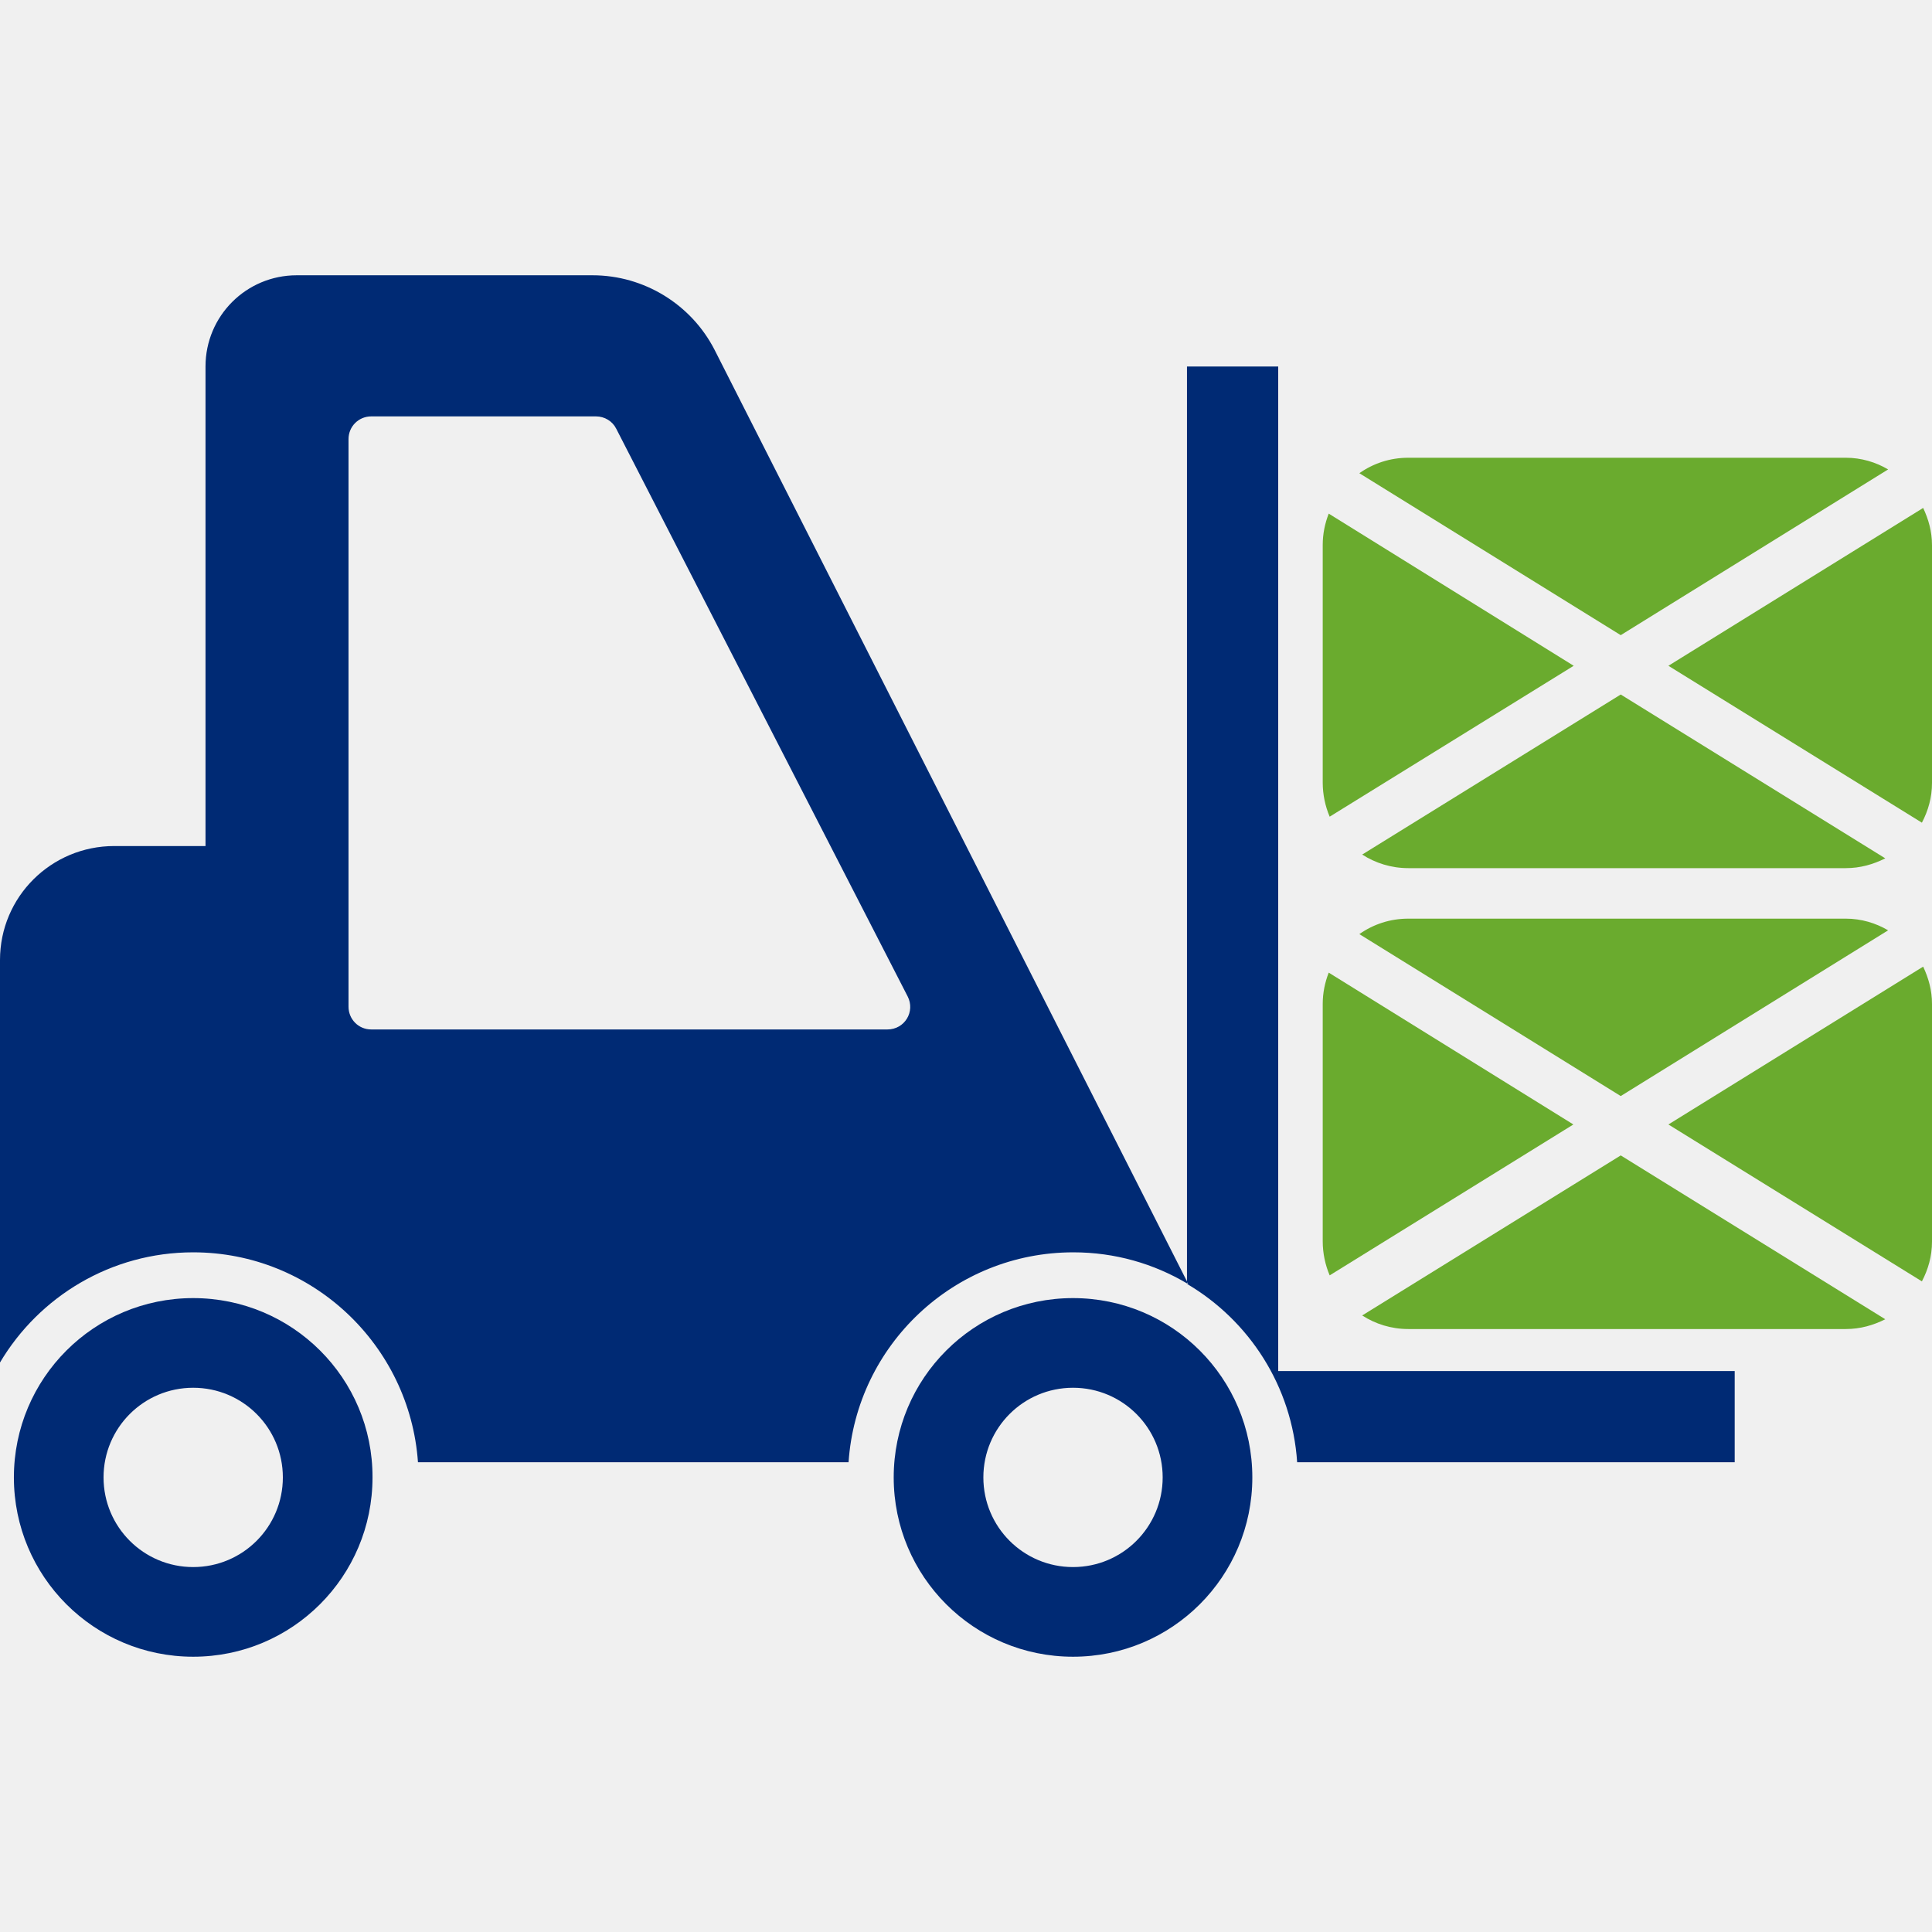
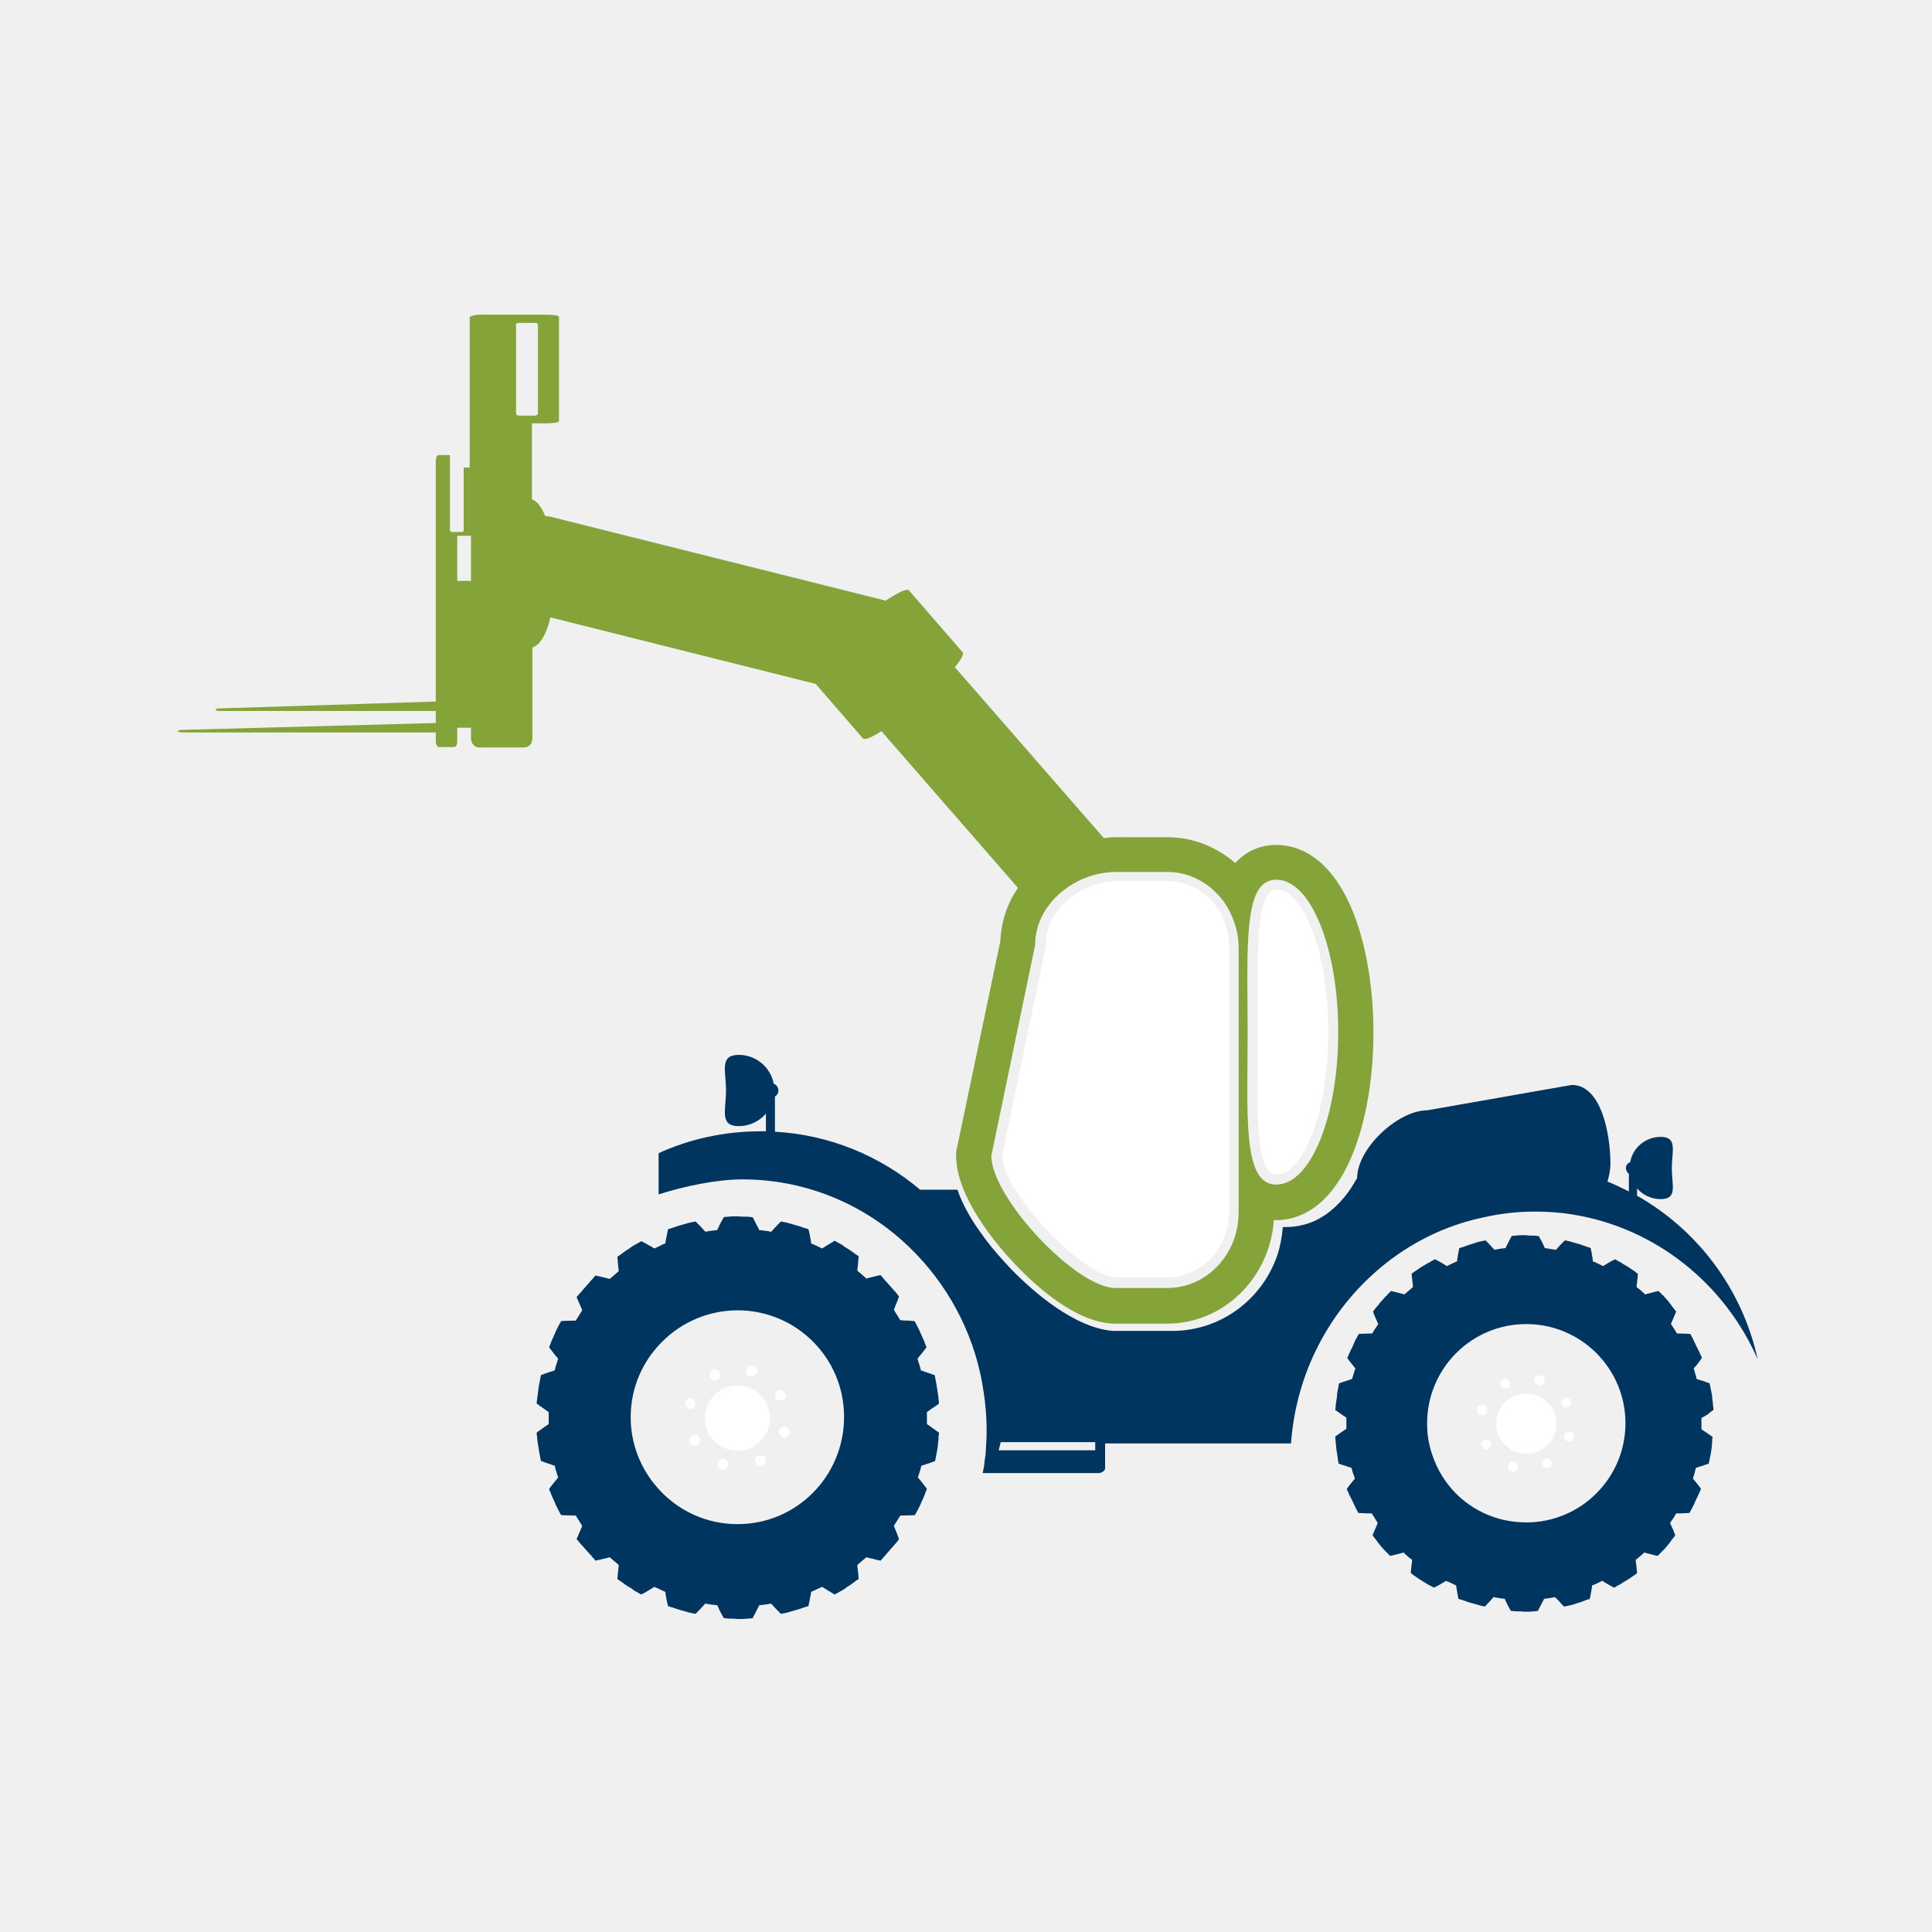
- <svg xmlns="http://www.w3.org/2000/svg" version="1.1" id="Capa_1" x="0px" y="0px" viewBox="0 0 612 612" style="enable-background:new 0 0 612 612;" xml:space="preserve">
+ <svg xmlns="http://www.w3.org/2000/svg" version="1.1" id="Capa_1" x="0px" y="0px" viewBox="0 0 450 450" style="enable-background:new 0 0 450 450;" xml:space="preserve">
  <style type="text/css">
- 	.st0{fill:#002A74;}
- 	.st1{fill:#6AAB2E;}
+ 	.st0{fill:#FFFFFF;}
+ 	.st1{fill:#003560;}
+ 	.st2{fill:#84A338;}
</style>
-   <g>
-     <path class="st0" d="M61.2,411.2c-31.4,0-56.8,25.4-56.8,56.8s25.4,56.8,56.8,56.8S118,499.4,118,468   C118.1,436.6,92.6,411.2,61.2,411.2z M61.2,496.4c-15.7,0-28.4-12.7-28.4-28.4c0-15.7,12.7-28.4,28.4-28.4s28.4,12.7,28.4,28.4   C89.6,483.7,76.9,496.4,61.2,496.4z" />
-     <path class="st0" d="M404.9,434.3h144.6v28.9H410.9c-1.6-24.1-15.2-44.9-34.9-56.5v-0.1c0.1,0.1,0.2,0.1,0.4,0.2l-0.4-0.7v-290   h28.9V434.3L404.9,434.3z" />
-     <g>
-       <path class="st1" d="M498.4,356.2L421.2,404c-1.4-3.3-2.2-7-2.2-10.8V318c0-3.5,0.7-6.8,1.9-9.9L498.4,356.2z" />
-       <path class="st1" d="M430.6,295.9c4.4-3.1,9.7-4.9,15.5-4.9h138.6c4.9,0,9.5,1.4,13.4,3.7l-84.7,52.5L430.6,295.9z" />
-       <path class="st1" d="M528.5,356.2l80.7-50c1.7,3.6,2.8,7.5,2.8,11.8v75.3c0,4.6-1.2,8.8-3.2,12.6L528.5,356.2z" />
-       <path class="st1" d="M597.2,417.9c-3.8,1.9-7.9,3.1-12.5,3.1H446.1c-5.4,0-10.4-1.6-14.6-4.3l81.9-50.7L597.2,417.9z" />
-       <path class="st1" d="M498.5,210.9l-77.3,47.8c-1.4-3.3-2.2-7-2.2-10.8v-75.3c0-3.5,0.7-6.8,1.9-9.9L498.5,210.9z" />
-       <path class="st1" d="M430.6,149.9c4.4-3.1,9.7-4.9,15.5-4.9h138.6c4.9,0,9.5,1.4,13.4,3.7l-84.7,52.5L430.6,149.9z" />
-       <path class="st1" d="M528.5,210.9l80.7-50c1.7,3.6,2.8,7.5,2.8,11.8V248c0,4.6-1.2,8.8-3.2,12.6L528.5,210.9z" />
-       <path class="st1" d="M597.2,271.9c-3.8,1.9-7.9,3.1-12.5,3.1H446.1c-5.4,0-10.4-1.6-14.6-4.3l81.9-50.7L597.2,271.9z" />
-     </g>
-     <path class="st0" d="M226.4,110.9C219,96.4,204,87.2,187.7,87.2H94c-16,0-28.9,12.9-28.9,28.9V268H36.2C16.2,268,0,284.1,0,304.1   v127.5c12.4-20.9,35.2-34.9,61.2-34.9c37.7,0,68.6,29.4,71.2,66.5h136.4c2.5-37.1,33.4-66.5,71.2-66.5c13.2,0,25.5,3.6,36.1,9.9   v-0.5L226.4,110.9z M281.1,326.1H117.6c-4.1,0-7.2-3.3-7.2-7.2V139.1c0-4,3.2-7.2,7.2-7.2h71.2c2.7,0,5.2,1.5,6.4,3.9l92.3,179.8   C290,320.4,286.6,326.1,281.1,326.1z" />
-     <path class="st0" d="M339.9,411.2c-31.4,0-56.8,25.4-56.8,56.8s25.4,56.8,56.8,56.8s56.8-25.4,56.8-56.8   C396.7,436.6,371.3,411.2,339.9,411.2z M339.9,496.4c-15.7,0-28.4-12.7-28.4-28.4c0-15.7,12.7-28.4,28.4-28.4   c15.7,0,28.4,12.7,28.4,28.4C368.3,483.7,355.6,496.4,339.9,496.4z" />
-   </g>
+   <path class="st0" d="M244.5,215.3c-0.6,1.5-0.9,3.1-0.9,4.8v0.2l-10.2,49c0.2,3.9,4.3,10.7,10.4,17.2c6.1,6.5,12.7,11,16.2,11h12  c7.9,0,14.3-6.9,14.3-15.3v-61.7c0-8.4-6.4-15.3-14.3-15.3h-5.7h-6.4C253.7,205.4,246.9,209.3,244.5,215.3" />
+   <path class="st0" d="M295.7,272.9c0.5,0.5,1,0.7,1.7,0.7c5.7,0,12-13.6,12-33.2c0-19.6-6.3-33.2-12-33.2c-0.7,0-1.2,0.2-1.7,0.7  c-2.9,2.9-2.8,14-2.7,25.6c0,2.2,0,4.6,0,6.9c0,2.4,0,4.7,0,6.9C292.8,259,292.7,270,295.7,272.9" />
+   <path class="st1" d="M321.5,295.3c6.8-5.7,14.9-9.8,23.8-11.7c3.9-0.9,8-1.4,12.2-1.4c3,0,6,0.2,8.9,0.7c19.2,3.1,35.3,16.1,43,33.7  c-3.6-16.4-14-30.1-28.1-38.1v-1.7c1.3,1.5,3.3,2.5,5.5,2.5c4,0,2.6-3.2,2.6-7.2c0-4,1.4-7.3-2.6-7.3c-3.5,0-6.5,2.5-7.1,5.9  c-0.6,0.2-1,0.7-1,1.4c0,0.5,0.3,1,0.7,1.3v4.1c-1.6-0.8-3.3-1.6-5-2.3c0.4-1.3,0.7-2.7,0.7-4.1c0-6.9-2.1-18.4-9-18.4l-33.6,5.9  c-6.9,0-16.4,8.9-16.4,15.8c-0.5,0.9-1.1,1.8-1.6,2.6c-3.6,5.2-7.6,7.5-11,8.3c-1.5,0.4-2.8,0.5-4,0.5c-0.2,0-0.4,0-0.7,0  c-0.2,2.3-0.6,4.5-1.3,6.6c-3.5,10.2-13.1,17.6-24.5,17.6h-11.1h-1.4c-0.4,0-0.8,0-1.2,0c-9.1-0.7-18.7-9.2-23.7-14.3  c-1.2-1.3-2.9-3.1-4.7-5.3c-0.6-0.8-1.3-1.6-1.9-2.5c-2.4-3.2-4.7-7-6-10.8h-8.7c-9.2-7.8-21-12.8-33.8-13.5v-8.2  c0.5-0.3,0.8-0.8,0.8-1.4c0-0.7-0.5-1.4-1.1-1.6c-0.7-3.8-4.1-6.7-8.1-6.7c-4.6,0-3,3.7-3,8.3c0,4.6-1.6,8.3,3,8.3  c2.5,0,4.7-1.1,6.3-2.9v4.1c-0.4,0-0.8,0-1.2,0c-8.5,0-16.6,1.8-23.8,5.1v9.6c5.9-1.9,13.6-3.5,19.5-3.5c14.3,0,27.4,5.4,37.4,14.4  c8.8,7.9,15.3,18.6,18,30.7c0.2,0.8,0.3,1.6,0.5,2.5c0.6,3.5,1,7,1,10.7c0,1.1,0,2.1-0.1,3.2c0,0.6-0.1,1.3-0.1,1.9  c0,0.6-0.1,1.1-0.2,1.7c-0.1,0.6-0.1,1.1-0.2,1.7c-0.1,0.5-0.2,1.1-0.3,1.6c0,0,0,0,0,0H256c0.2,0,0.5-0.1,0.6-0.2  c0.4-0.1,0.8-0.5,0.8-0.9v-5.8h38h5.3C301.9,319.6,309.8,305.1,321.5,295.3 M233.1,335.9h22v1.9h-22.5  C232.8,337.2,232.9,336.5,233.1,335.9" />
+   <path class="st1" d="M217.9,327.5c0.5-0.3,0.8-0.6,0.8-0.6s0-0.4-0.1-1c0-0.6-0.2-1.5-0.3-2.3c-0.1-0.8-0.3-1.7-0.4-2.3  c-0.1-0.6-0.2-1-0.2-1s-1.5-0.5-2.9-1c-0.1,0-0.2-0.1-0.3-0.1c-0.2-0.9-0.5-1.8-0.8-2.7c0.1-0.1,0.1-0.2,0.2-0.3  c0.5-0.6,1-1.2,1.3-1.6c0.4-0.5,0.6-0.8,0.6-0.8s-0.2-0.4-0.4-1c-0.1-0.3-0.2-0.6-0.4-1c-0.2-0.4-0.3-0.7-0.5-1.1  c-0.3-0.8-0.7-1.5-1-2.1c-0.3-0.6-0.5-0.9-0.5-0.9s-0.6,0-1.3-0.1c-0.5,0-1.1,0-1.7-0.1h-0.3c-0.5-0.8-1-1.6-1.5-2.4  c0.1-0.1,0.1-0.2,0.1-0.3c0.6-1.4,1.1-2.8,1.1-2.8s-0.2-0.3-0.6-0.8c-0.2-0.2-0.4-0.5-0.7-0.8c-0.3-0.3-0.5-0.6-0.8-0.9  c-0.3-0.3-0.5-0.6-0.8-0.9c-0.3-0.3-0.5-0.5-0.7-0.8c-0.4-0.5-0.7-0.8-0.7-0.8s-1.5,0.3-3,0.7c-0.1,0-0.2,0.1-0.3,0.1  c-0.7-0.6-1.4-1.3-2.1-1.8c0-0.1,0-0.2,0-0.3c0.2-1.5,0.3-3.1,0.3-3.1s-0.3-0.2-0.9-0.6c-0.5-0.4-1.2-0.9-1.9-1.3  c-0.4-0.2-0.7-0.5-1-0.7c-0.3-0.2-0.7-0.4-0.9-0.5c-0.5-0.3-0.9-0.5-0.9-0.5s-0.3,0.2-0.8,0.5c-0.5,0.3-1.2,0.7-1.8,1.1  c-0.1,0.1-0.2,0.1-0.3,0.2c-0.8-0.4-1.7-0.8-2.6-1.2c0-0.1,0-0.2,0-0.3c-0.2-1.5-0.6-3-0.6-3s-0.1,0-0.3-0.1  c-0.2-0.1-0.4-0.1-0.7-0.2c-0.6-0.2-1.4-0.5-2.2-0.7c-0.8-0.2-1.6-0.5-2.2-0.6c-0.6-0.1-1-0.2-1-0.2s-0.3,0.3-0.7,0.7  c-0.4,0.4-0.9,1-1.4,1.5c-0.1,0.1-0.1,0.2-0.2,0.2c-0.9-0.2-1.8-0.3-2.8-0.4c0-0.1-0.1-0.2-0.1-0.3c-0.7-1.4-1.4-2.7-1.4-2.7  s-0.4,0-1.1-0.1c-0.6,0-1.5,0-2.3-0.1c-0.8,0-1.7,0-2.3,0.1c-0.6,0-1,0.1-1,0.1s-0.8,1.3-1.4,2.7c-0.1,0.1-0.1,0.2-0.1,0.3  c-0.9,0.1-1.9,0.2-2.8,0.4c-0.1-0.1-0.1-0.2-0.2-0.2c-0.5-0.6-1-1.1-1.4-1.5c-0.4-0.4-0.7-0.7-0.7-0.7s-0.4,0.1-1,0.2  c-0.6,0.1-1.4,0.4-2.2,0.6c-0.8,0.2-1.6,0.5-2.2,0.7c-0.3,0.1-0.5,0.2-0.7,0.2c-0.2,0.1-0.3,0.1-0.3,0.1s-0.3,1.5-0.6,3  c0,0.1,0,0.2,0,0.3c-0.5,0.2-1,0.4-1.5,0.7c-0.4,0.2-0.7,0.3-1.1,0.5c-0.1-0.1-0.2-0.1-0.3-0.2c-0.3-0.2-0.6-0.4-0.9-0.5  c-0.3-0.2-0.6-0.4-0.9-0.5c-0.5-0.3-0.9-0.5-0.9-0.5s-0.4,0.2-0.9,0.5c-0.3,0.2-0.6,0.3-0.9,0.5c-0.3,0.2-0.7,0.4-1,0.7  c-0.7,0.4-1.4,0.9-1.9,1.3c-0.5,0.4-0.9,0.6-0.9,0.6s0.1,1.6,0.3,3.1c0,0.1,0,0.2,0,0.3c-0.7,0.6-1.4,1.2-2.1,1.8  c-0.1,0-0.2-0.1-0.3-0.1c-1.5-0.4-3-0.7-3-0.7s-0.3,0.3-0.7,0.8c-0.2,0.2-0.5,0.5-0.7,0.8c-0.3,0.3-0.5,0.6-0.8,0.9  c-0.3,0.3-0.5,0.6-0.8,0.9c-0.2,0.3-0.5,0.6-0.7,0.8c-0.4,0.5-0.7,0.8-0.7,0.8s0.6,1.5,1.2,2.8c0,0.1,0.1,0.2,0.1,0.3  c-0.5,0.8-1,1.6-1.5,2.4h-0.3c-1.5,0-3.1,0.1-3.1,0.1s-0.2,0.4-0.5,0.9c-0.3,0.6-0.7,1.3-1,2.1c-0.2,0.4-0.3,0.8-0.5,1.1  c-0.2,0.4-0.3,0.7-0.4,1c-0.2,0.6-0.4,1-0.4,1s0.2,0.3,0.6,0.8c0.4,0.5,0.8,1.1,1.3,1.6c0.1,0.1,0.1,0.2,0.2,0.3  c-0.3,0.9-0.6,1.8-0.8,2.7c-0.1,0-0.2,0.1-0.3,0.1c-1.4,0.4-2.9,1-2.9,1s-0.1,0.4-0.2,1c-0.1,0.6-0.3,1.4-0.4,2.3  c-0.1,0.8-0.2,1.7-0.3,2.3c-0.1,0.6-0.1,1-0.1,1s0.3,0.2,0.8,0.6c0.5,0.3,1.1,0.8,1.7,1.2c0.1,0.1,0.2,0.1,0.3,0.2  c0,0.5,0,0.9,0,1.4c0,0.5,0,0.9,0,1.4c-0.1,0.1-0.2,0.1-0.3,0.2c-0.6,0.4-1.3,0.9-1.7,1.2c-0.5,0.3-0.8,0.6-0.8,0.6s0,0.4,0.1,1  c0,0.6,0.2,1.5,0.3,2.3c0.1,0.8,0.3,1.7,0.4,2.3c0.1,0.6,0.2,1,0.2,1s1.4,0.5,2.9,1c0.1,0,0.2,0.1,0.3,0.1c0.2,0.9,0.5,1.8,0.8,2.7  c-0.1,0.1-0.1,0.2-0.2,0.3c-0.5,0.6-1,1.2-1.3,1.6c-0.4,0.5-0.6,0.8-0.6,0.8s0.1,0.4,0.4,1c0.1,0.3,0.2,0.6,0.4,1  c0.2,0.4,0.3,0.7,0.5,1.1c0.3,0.8,0.7,1.5,1,2.1c0.3,0.6,0.5,0.9,0.5,0.9s1.6,0.1,3.1,0.1c0.1,0,0.2,0,0.3,0c0.5,0.8,1,1.6,1.5,2.4  c0,0.1-0.1,0.2-0.1,0.3c-0.6,1.4-1.2,2.8-1.2,2.8s0.3,0.3,0.7,0.8c0.2,0.3,0.4,0.5,0.7,0.8c0.3,0.3,0.5,0.6,0.8,0.9  c0.3,0.3,0.5,0.6,0.8,0.9c0.3,0.3,0.5,0.5,0.7,0.8c0.4,0.4,0.7,0.8,0.7,0.8s1.5-0.3,3-0.7c0.1,0,0.2-0.1,0.3-0.1  c0.7,0.6,1.4,1.2,2.1,1.8c0,0.1,0,0.2,0,0.3c-0.2,1.5-0.3,3-0.3,3s0.3,0.2,0.9,0.6c0.5,0.4,1.2,0.9,1.9,1.3c0.4,0.2,0.7,0.4,1,0.7  c0.3,0.2,0.7,0.4,0.9,0.5c0.5,0.3,0.9,0.5,0.9,0.5s0.3-0.2,0.9-0.5c0.5-0.3,1.2-0.7,1.8-1.1c0.1-0.1,0.2-0.1,0.3-0.2  c0.2,0.1,0.4,0.2,0.7,0.3c0.1,0.1,0.3,0.1,0.4,0.2c0.5,0.2,1,0.5,1.5,0.7c0,0.1,0,0.2,0,0.3c0.2,1.5,0.6,3,0.6,3s0.1,0,0.3,0.1  c0.2,0.1,0.4,0.1,0.7,0.2c0.6,0.2,1.4,0.5,2.2,0.7c0.8,0.2,1.6,0.5,2.2,0.6c0.6,0.1,1,0.2,1,0.2s0.3-0.3,0.7-0.7  c0.4-0.4,0.9-1,1.4-1.5c0.1-0.1,0.1-0.2,0.2-0.2c0.9,0.2,1.8,0.3,2.8,0.4c0,0.1,0.1,0.2,0.1,0.3c0.6,1.4,1.4,2.7,1.4,2.7  s0.4,0,1,0.1c0.6,0,1.5,0,2.3,0.1c0.8,0,1.7,0,2.3-0.1c0.6,0,1.1-0.1,1.1-0.1s0.7-1.3,1.4-2.7c0.1-0.1,0.1-0.2,0.1-0.3  c0.9-0.1,1.9-0.2,2.8-0.4c0.1,0.1,0.1,0.2,0.2,0.2c0.5,0.6,1,1.1,1.4,1.5c0.4,0.4,0.7,0.7,0.7,0.7s0.4-0.1,1-0.2  c0.6-0.1,1.4-0.4,2.2-0.6c0.8-0.2,1.6-0.5,2.2-0.7c0.3-0.1,0.5-0.2,0.7-0.2c0.2-0.1,0.3-0.1,0.3-0.1s0.3-1.5,0.6-3  c0-0.1,0-0.2,0-0.3c0.9-0.4,1.7-0.8,2.6-1.2c0.1,0.1,0.2,0.1,0.3,0.2c0.6,0.4,1.3,0.8,1.8,1.1c0.5,0.3,0.8,0.5,0.8,0.5  s0.4-0.2,0.9-0.5c0.3-0.2,0.6-0.3,0.9-0.5c0.3-0.2,0.7-0.4,1-0.7c0.7-0.4,1.4-0.9,1.9-1.3c0.5-0.4,0.9-0.6,0.9-0.6s-0.1-1.6-0.3-3  c0-0.1,0-0.2,0-0.3c0.7-0.6,1.4-1.2,2.1-1.8c0.1,0,0.2,0.1,0.3,0.1c1.5,0.4,3,0.7,3,0.7s0.3-0.3,0.7-0.8c0.2-0.2,0.5-0.5,0.7-0.8  c0.3-0.3,0.5-0.6,0.8-0.9c0.3-0.3,0.5-0.6,0.8-0.9c0.2-0.3,0.5-0.6,0.7-0.8c0.4-0.5,0.6-0.8,0.6-0.8s-0.5-1.5-1.1-2.8  c0-0.1-0.1-0.2-0.1-0.3c0.5-0.8,1-1.6,1.5-2.4c0.1,0,0.2,0,0.3,0c1.5,0,3.1-0.1,3.1-0.1s0.2-0.4,0.5-0.9c0.3-0.6,0.7-1.3,1-2.1  c0.2-0.4,0.4-0.8,0.5-1.1c0.2-0.4,0.3-0.7,0.4-1c0.2-0.6,0.4-1,0.4-1s-0.2-0.3-0.6-0.8c-0.4-0.5-0.8-1.1-1.3-1.6  c-0.1-0.1-0.1-0.2-0.2-0.3c0.3-0.9,0.6-1.8,0.8-2.7c0.1,0,0.2-0.1,0.3-0.1c1.4-0.4,2.9-1,2.9-1s0.1-0.4,0.2-1  c0.1-0.6,0.3-1.4,0.4-2.3c0-0.3,0.1-0.7,0.1-1c0.1-0.5,0.1-0.9,0.1-1.3c0.1-0.6,0.1-1,0.1-1s-0.3-0.2-0.8-0.6  c-0.5-0.3-1.1-0.8-1.7-1.2c-0.1-0.1-0.2-0.1-0.3-0.2c0-0.5,0-0.9,0-1.4c0-0.5,0-0.9,0-1.4c0.1-0.1,0.2-0.1,0.3-0.2  C216.8,328.2,217.5,327.8,217.9,327.5 M171.8,355c-7.4,0-14-3.2-18.6-8.4c-0.3-0.4-0.7-0.8-1-1.2c-3.3-4.2-5.3-9.5-5.3-15.3  c0-5.4,1.7-10.3,4.6-14.4c0.5-0.7,1.1-1.4,1.7-2.1c4.5-5.1,11.2-8.4,18.6-8.4c13.7,0,24.8,11.1,24.8,24.8  C196.6,343.9,185.5,355,171.8,355" />
+   <path class="st0" d="M171.8,322.7c-4.2,0-7.6,3.4-7.6,7.6c0,4.2,3.4,7.6,7.6,7.6c4.2,0,7.5-3.4,7.5-7.6  C179.3,326.1,176,322.7,171.8,322.7" />
+   <path class="st0" d="M162,326.9c0-0.7-0.6-1.3-1.2-1.3c-0.7,0-1.2,0.6-1.2,1.3c0,0.7,0.6,1.3,1.3,1.3  C161.5,328.2,162,327.6,162,326.9" />
+   <path class="st0" d="M175.1,320.7c0.7,0,1.3-0.6,1.3-1.3c0-0.7-0.6-1.3-1.3-1.3c-0.7,0-1.3,0.6-1.3,1.3  C173.9,320.2,174.4,320.7,175.1,320.7" />
+   <path class="st0" d="M182.7,325.9c0.5-0.5,0.5-1.3,0-1.8c-0.5-0.5-1.3-0.5-1.8,0c-0.5,0.5-0.5,1.3,0,1.8  C181.4,326.3,182.2,326.4,182.7,325.9" />
+   <path class="st0" d="M182.6,332.3c-0.7,0-1.2,0.6-1.2,1.2c0,0.7,0.6,1.3,1.2,1.3c0.7,0,1.3-0.6,1.3-1.3  C183.8,332.9,183.3,332.3,182.6,332.3" />
+   <path class="st0" d="M176.2,339.3c-0.5,0.5-0.5,1.3,0,1.8c0.5,0.5,1.3,0.5,1.8,0c0.5-0.5,0.5-1.3,0-1.8  C177.4,338.8,176.7,338.8,176.2,339.3" />
+   <path class="st0" d="M168.4,339.8c-0.7,0-1.2,0.6-1.2,1.3c0,0.7,0.6,1.3,1.2,1.3c0.7,0,1.2-0.6,1.2-1.3  C169.7,340.3,169.1,339.8,168.4,339.8" />
+   <path class="st0" d="M160.9,334.6c-0.5,0.5-0.5,1.3,0,1.8c0.5,0.5,1.3,0.5,1.8,0c0.5-0.5,0.5-1.3,0-1.8  C162.2,334.1,161.4,334.1,160.9,334.6" />
+   <path class="st0" d="M167.4,321.1c0.5-0.5,0.5-1.3,0-1.8c-0.5-0.5-1.3-0.5-1.8,0c-0.5,0.5-0.5,1.3,0,1.8  C166.1,321.6,166.9,321.6,167.4,321.1" />
+   <path class="st1" d="M398.4,328.9c0.4-0.3,0.7-0.5,0.7-0.5s0-0.4-0.1-1c0-0.6-0.2-1.4-0.2-2.1c-0.1-0.8-0.3-1.5-0.4-2.1  c-0.1-0.6-0.2-1-0.2-1s-1.3-0.5-2.7-0.9c-0.1,0-0.2-0.1-0.3-0.1c-0.2-0.8-0.5-1.7-0.7-2.5c0.1-0.1,0.1-0.2,0.2-0.2  c0.5-0.5,0.9-1.1,1.2-1.5c0.3-0.4,0.5-0.7,0.5-0.7s-0.1-0.4-0.4-0.9c-0.1-0.3-0.2-0.6-0.4-0.9c-0.2-0.3-0.3-0.7-0.5-1  c-0.3-0.7-0.7-1.4-0.9-1.9c-0.3-0.5-0.5-0.9-0.5-0.9s-1.4-0.1-2.8-0.1h-0.3c-0.5-0.8-0.9-1.5-1.4-2.2c0-0.1,0.1-0.2,0.1-0.3  c0.6-1.3,1.1-2.6,1.1-2.6s-0.2-0.3-0.6-0.8c-0.2-0.2-0.4-0.5-0.6-0.8c-0.2-0.3-0.5-0.6-0.7-0.9c-0.3-0.3-0.5-0.6-0.8-0.9  c-0.2-0.3-0.5-0.5-0.7-0.7c-0.4-0.4-0.7-0.7-0.7-0.7s-1.4,0.3-2.8,0.7c-0.1,0-0.2,0.1-0.3,0.1c-0.6-0.6-1.3-1.2-2-1.7  c0-0.1,0-0.2,0-0.3c0.2-1.4,0.3-2.8,0.3-2.8s-0.3-0.2-0.8-0.6c-0.5-0.3-1.1-0.8-1.8-1.2c-0.3-0.2-0.7-0.4-1-0.6  c-0.3-0.2-0.6-0.4-0.9-0.5c-0.5-0.3-0.8-0.5-0.8-0.5s-0.3,0.2-0.8,0.4c-0.5,0.3-1.1,0.6-1.7,1c-0.1,0.1-0.2,0.1-0.3,0.2  c-0.8-0.4-1.6-0.8-2.4-1.1c0-0.1,0-0.2,0-0.3c-0.2-1.4-0.5-2.8-0.5-2.8s-0.1,0-0.2-0.1c-0.2-0.1-0.4-0.1-0.7-0.2  c-0.6-0.2-1.3-0.5-2-0.7c-0.8-0.2-1.5-0.4-2.1-0.6c-0.6-0.1-1-0.2-1-0.2s-0.3,0.3-0.6,0.6c-0.4,0.4-0.9,0.9-1.3,1.4  c-0.1,0.1-0.1,0.2-0.2,0.2c-0.9-0.1-1.7-0.3-2.6-0.4c0-0.1-0.1-0.2-0.1-0.3c-0.6-1.3-1.3-2.5-1.3-2.5s-0.4,0-1-0.1  c-0.6,0-1.4,0-2.1-0.1c-0.8,0-1.6,0-2.2,0.1c-0.6,0-1,0.1-1,0.1s-0.7,1.3-1.3,2.5c0,0.1-0.1,0.2-0.1,0.3c-0.9,0.1-1.7,0.2-2.6,0.4  c-0.1-0.1-0.1-0.2-0.2-0.2c-0.5-0.5-1-1.1-1.3-1.4c-0.4-0.4-0.6-0.6-0.6-0.6s-0.4,0.1-0.9,0.2c-0.6,0.1-1.3,0.3-2.1,0.6  c-0.8,0.2-1.5,0.5-2.1,0.7c-0.3,0.1-0.5,0.2-0.7,0.2c-0.2,0.1-0.3,0.1-0.3,0.1s-0.3,1.4-0.5,2.8c0,0.1,0,0.2,0,0.3  c-0.8,0.3-1.6,0.7-2.4,1.1c-0.1-0.1-0.2-0.1-0.3-0.2c-0.6-0.4-1.2-0.7-1.7-1c-0.5-0.3-0.8-0.4-0.8-0.4s-0.3,0.2-0.9,0.5  c-0.2,0.2-0.5,0.3-0.9,0.5c-0.3,0.2-0.6,0.4-1,0.6c-0.7,0.4-1.3,0.9-1.8,1.2c-0.5,0.3-0.8,0.6-0.8,0.6s0.1,1.4,0.3,2.8  c0,0.1,0,0.2,0,0.3c-0.7,0.6-1.3,1.1-2,1.7c-0.1,0-0.2-0.1-0.3-0.1c-1.4-0.4-2.8-0.7-2.8-0.7s-0.3,0.3-0.7,0.7  c-0.2,0.2-0.4,0.5-0.7,0.7c-0.2,0.3-0.5,0.6-0.8,0.9c-0.3,0.3-0.5,0.6-0.7,0.9c-0.1,0.1-0.1,0.1-0.2,0.2c-0.2,0.2-0.3,0.4-0.5,0.6  c-0.4,0.5-0.6,0.8-0.6,0.8s0.5,1.4,1.1,2.6c0,0.1,0.1,0.2,0.1,0.3c0,0.1-0.1,0.1-0.1,0.2c-0.5,0.7-0.9,1.3-1.3,2h-0.3  c-1.4,0-2.8,0.1-2.8,0.1s-0.2,0.3-0.5,0.9c-0.3,0.5-0.6,1.2-0.9,1.9c-0.2,0.4-0.3,0.7-0.5,1c-0.1,0.3-0.3,0.7-0.4,0.9  c-0.2,0.5-0.4,0.9-0.4,0.9s0.2,0.3,0.5,0.7c0.3,0.4,0.8,1,1.2,1.5c0.1,0.1,0.1,0.2,0.2,0.2c-0.3,0.8-0.5,1.7-0.8,2.5  c-0.1,0-0.2,0.1-0.3,0.1c-1.3,0.4-2.7,0.9-2.7,0.9s-0.1,0.4-0.2,1c-0.1,0.6-0.3,1.3-0.3,2.1c-0.1,0.8-0.2,1.5-0.3,2.1  c0,0.6-0.1,1-0.1,1s0.3,0.2,0.7,0.5c0.4,0.3,1,0.7,1.6,1.1c0.1,0.1,0.2,0.1,0.3,0.2c0,0.4,0,0.9,0,1.3c0,0.4,0,0.9,0,1.3  c-0.1,0.1-0.2,0.1-0.3,0.2c-0.6,0.4-1.2,0.8-1.6,1.1c-0.4,0.3-0.7,0.5-0.7,0.5s0,0.4,0.1,1c0,0.1,0,0.2,0,0.3  c0.1,0.5,0.1,1.2,0.2,1.9c0.1,0.8,0.3,1.5,0.3,2.1c0.1,0.6,0.2,1,0.2,1s1.4,0.5,2.7,0.9c0.1,0,0.2,0.1,0.3,0.1  c0.2,0.9,0.5,1.7,0.8,2.5c-0.1,0.1-0.1,0.2-0.2,0.2c-0.4,0.5-0.9,1.1-1.2,1.5c-0.3,0.4-0.5,0.7-0.5,0.7s0.1,0.4,0.4,0.9  c0.1,0.3,0.2,0.6,0.4,0.9c0.2,0.3,0.3,0.7,0.5,1c0.3,0.7,0.7,1.4,0.9,1.9c0.3,0.5,0.5,0.9,0.5,0.9s1.4,0.1,2.8,0.1  c0.1,0,0.2,0,0.3,0c0.5,0.7,0.9,1.5,1.4,2.2c0,0.1-0.1,0.2-0.1,0.3c-0.6,1.3-1.1,2.6-1.1,2.6s0.2,0.3,0.6,0.8  c0.2,0.2,0.4,0.5,0.6,0.8c0.2,0.3,0.5,0.6,0.7,0.9c0.3,0.3,0.5,0.6,0.8,0.9c0.3,0.3,0.5,0.5,0.7,0.7c0.4,0.4,0.7,0.7,0.7,0.7  s1.4-0.3,2.8-0.7c0.1,0,0.2-0.1,0.3-0.1c0.6,0.6,1.3,1.2,2,1.7c0,0.1,0,0.2,0,0.3c-0.2,1.4-0.3,2.8-0.3,2.8s0.3,0.2,0.8,0.6  c0.5,0.3,1.1,0.8,1.8,1.2c0.3,0.2,0.7,0.4,1,0.6c0.3,0.2,0.6,0.4,0.9,0.5c0.5,0.3,0.9,0.5,0.9,0.5s0.3-0.2,0.8-0.4  c0.5-0.3,1.1-0.6,1.7-1c0.1-0.1,0.2-0.1,0.3-0.2c0.2,0.1,0.3,0.2,0.5,0.2c0.6,0.3,1.3,0.6,1.9,0.9c0,0.1,0,0.2,0,0.3  c0.2,1.4,0.5,2.8,0.5,2.8s0.1,0,0.3,0.1c0.2,0.1,0.4,0.1,0.7,0.2c0.6,0.2,1.3,0.5,2.1,0.7c0.7,0.2,1.5,0.4,2.1,0.6  c0.6,0.1,0.9,0.2,0.9,0.2s0.3-0.2,0.6-0.6c0.4-0.4,0.9-0.9,1.3-1.4c0.1-0.1,0.1-0.2,0.2-0.2c0.9,0.2,1.7,0.3,2.6,0.4  c0,0.1,0.1,0.2,0.1,0.3c0.6,1.3,1.3,2.5,1.3,2.5s0.4,0,1,0.1c0.6,0,1.4,0,2.2,0.1c0.8,0,1.6,0,2.1-0.1c0.6,0,1-0.1,1-0.1  s0.7-1.3,1.3-2.5c0.1-0.1,0.1-0.2,0.1-0.3c0.9-0.1,1.7-0.2,2.6-0.4c0.1,0.1,0.1,0.2,0.2,0.2c0.5,0.5,1,1,1.3,1.4  c0.4,0.4,0.6,0.6,0.6,0.6s0.4-0.1,1-0.2c0.6-0.1,1.3-0.3,2.1-0.6c0.8-0.2,1.5-0.5,2-0.7c0.3-0.1,0.5-0.2,0.7-0.2  c0.2-0.1,0.2-0.1,0.2-0.1s0.3-1.4,0.5-2.8c0-0.1,0-0.2,0-0.3c0.8-0.3,1.6-0.7,2.4-1.1c0.1,0.1,0.2,0.1,0.3,0.2  c0.6,0.4,1.2,0.7,1.7,1c0.5,0.3,0.8,0.4,0.8,0.4s0.3-0.2,0.8-0.5c0.3-0.1,0.6-0.3,0.9-0.5c0.3-0.2,0.6-0.4,1-0.6  c0.7-0.4,1.3-0.9,1.8-1.2c0.5-0.3,0.8-0.6,0.8-0.6s-0.1-1.4-0.3-2.8c0-0.1,0-0.2,0-0.3c0.7-0.5,1.3-1.1,2-1.7c0.1,0,0.2,0.1,0.3,0.1  c1.4,0.4,2.8,0.7,2.8,0.7s0.3-0.3,0.7-0.7c0.2-0.2,0.4-0.5,0.7-0.7c0.3-0.3,0.5-0.6,0.8-0.9c0.2-0.3,0.5-0.6,0.7-0.9  c0.2-0.3,0.4-0.6,0.6-0.8c0.4-0.5,0.6-0.8,0.6-0.8s-0.5-1.4-1.1-2.6c0-0.1-0.1-0.2-0.1-0.3c0.5-0.7,1-1.4,1.4-2.2c0.1,0,0.2,0,0.3,0  c1.4,0,2.8-0.1,2.8-0.1s0.2-0.3,0.5-0.9c0.3-0.5,0.6-1.2,0.9-1.9c0.2-0.4,0.3-0.7,0.5-1c0.1-0.3,0.3-0.7,0.4-0.9  c0.2-0.5,0.4-0.9,0.4-0.9s-0.2-0.3-0.5-0.7c-0.3-0.4-0.8-1-1.2-1.5c-0.1-0.1-0.1-0.2-0.2-0.2c0.3-0.8,0.5-1.7,0.7-2.5  c0.1,0,0.2-0.1,0.3-0.1c1.3-0.4,2.7-0.9,2.7-0.9s0.1-0.4,0.2-1c0.1-0.6,0.3-1.3,0.4-2.1c0.1-0.8,0.2-1.6,0.2-2.1c0-0.6,0.1-1,0.1-1  s-0.3-0.2-0.7-0.5c-0.4-0.3-1-0.7-1.6-1.1c-0.1-0.1-0.2-0.1-0.3-0.2c0-0.4,0-0.9,0-1.3c0-0.4,0-0.9,0-1.3c0.1-0.1,0.2-0.1,0.3-0.2  C397.4,329.7,398,329.3,398.4,328.9 M337.7,346.3c-2.4-2.9-4.1-6.5-4.9-10.4c-0.3-1.4-0.4-2.9-0.4-4.4c0-12.7,10.3-23.1,23.1-23.1  c12.7,0,23.1,10.3,23.1,23.1c0,12.7-10.3,23.1-23.1,23.1C348.3,354.6,341.9,351.4,337.7,346.3" />
+   <path class="st0" d="M355.5,338.6c3.9,0,7-3.2,7-7c0-3.9-3.2-7-7-7c-3.9,0-7,3.1-7,7C348.4,335.4,351.6,338.6,355.5,338.6" />
+   <path class="st0" d="M345.2,329.6c0.6,0,1.2-0.5,1.2-1.2c0-0.6-0.5-1.2-1.2-1.2c-0.6,0-1.2,0.5-1.2,1.2  C344.1,329.1,344.6,329.6,345.2,329.6" />
+   <path class="st0" d="M358.6,322.7c0.6,0,1.2-0.5,1.2-1.2c0-0.6-0.5-1.2-1.2-1.2c-0.6,0-1.2,0.5-1.2,1.2  C357.4,322.2,357.9,322.7,358.6,322.7" />
+   <path class="st0" d="M365.6,327.5c0.5-0.5,0.5-1.2,0-1.6c-0.5-0.5-1.2-0.5-1.6,0c-0.5,0.5-0.5,1.2,0,1.6  C364.4,327.9,365.1,327.9,365.6,327.5" />
+   <path class="st0" d="M364.3,334.6c0,0.6,0.5,1.2,1.2,1.2c0.6,0,1.2-0.5,1.2-1.2c0-0.6-0.5-1.2-1.2-1.2  C364.9,333.5,364.3,334,364.3,334.6" />
+   <path class="st0" d="M359.5,340c-0.4,0.5-0.4,1.2,0,1.6c0.5,0.4,1.2,0.4,1.6,0c0.5-0.5,0.5-1.2,0-1.6  C360.7,339.6,360,339.6,359.5,340" />
+   <path class="st0" d="M352.4,340.4c-0.6,0-1.2,0.5-1.2,1.2c0,0.6,0.5,1.2,1.2,1.2c0.6,0,1.2-0.5,1.2-1.2  C353.5,340.9,353,340.4,352.4,340.4" />
+   <path class="st0" d="M345.4,335.6c-0.5,0.5-0.5,1.2,0,1.6c0.5,0.5,1.2,0.5,1.6,0c0.5-0.5,0.5-1.2,0-1.6  C346.5,335.2,345.8,335.2,345.4,335.6" />
+   <path class="st0" d="M351.4,323.1c0.5-0.4,0.5-1.2,0-1.6c-0.5-0.5-1.2-0.5-1.6,0c-0.4,0.5-0.5,1.2,0,1.6  C350.2,323.5,350.9,323.5,351.4,323.1" />
+   <path class="st2" d="M128.2,143.8l61.8,15.5L201,172c0.4,0.4,2-0.2,4.3-1.7l31.8,36.5c-2.4,3.5-3.9,7.7-4.1,12.4l-10.3,49.1v0.9  c0,9.5,9.2,20.4,13.2,24.7c5,5.4,14.8,14.4,23.9,14.4h12.1c13.1,0,23.9-10.7,24.8-24.1c0.2,0,0.4,0,0.6,0c4.3,0,12.3-2,17.8-15.5  c3.1-7.7,4.8-17.7,4.8-28.2c0-10.5-1.7-20.5-4.8-28.2c-5.5-13.5-13.5-15.5-17.8-15.5c-3.6,0-6.7,1.3-9.2,3.8  c-0.1,0.1-0.3,0.3-0.4,0.4c-4.3-3.7-9.8-6-15.8-6h-12.1c-0.9,0-1.8,0.1-2.7,0.2l-34.7-39.8c1.5-1.8,2.2-3.1,1.8-3.5l-12.5-14.4  c-0.5-0.5-2.5,0.5-5.4,2.4l-77.9-19.5c-0.5-0.1-0.9-0.2-1.4-0.2c-0.9-2.1-1.9-3.5-3.1-3.9V98.6h3.5c1.5,0,2.8-0.2,2.8-0.5V73.8  c0-0.3-1.2-0.5-2.8-0.5h-5.5h-9.7h-0.9c-0.1,0-0.3,0-0.4,0.1c-0.9,0.1-1.5,0.3-1.5,0.5v1.6v22.7v10.7H108v14.6  c0,0.2-0.2,0.4-0.4,0.4h-1.1h-0.7h-0.6c-0.2,0-0.4-0.2-0.4-0.4V106h-2.6c-0.4,0-0.7,0.6-0.7,1.4v56l-50.2,1.6  c-0.6,0-1.1,0.1-1.1,0.3v0c0,0.2,0.5,0.3,1.1,0.3h50.2v2.8l-58.8,1.6c-0.7,0-1.3,0.1-1.3,0.3v0c0,0.2,0.6,0.3,1.3,0.3h58.8v2  c0,0.8,0.3,1.4,0.7,1.4h3.6c0.4,0,0.7-0.6,0.7-1.4v-3.1h3.2v2.5c0,1.2,0.9,2.1,1.9,2.1h10.5c1.1,0,1.9-0.9,1.9-2.1v-21.2  C125.8,150.3,127.3,147.7,128.2,143.8 M271.9,203.1c4.7,0,8.9,2.1,11.9,5.4c1.3,1.4,2.3,3,3.1,4.8c1,2.3,1.6,4.8,1.6,7.4v53.1v6.9  v1.7c0,9.7-7.4,17.6-16.6,17.6h-12.1c-9.2,0-28.9-21.1-28.9-30.8l10.2-49.1c0-2.4,0.6-4.7,1.6-6.7c3.1-6.2,10.2-10.3,17.1-10.3h4.4  H271.9z M297.3,204.9c8,0,14.4,15.9,14.4,35.5c0,19.6-6.4,35.5-14.4,35.5c-0.2,0-0.4,0-0.6,0c-7.3-0.8-6.1-16.4-6.1-35.5  c0-15-0.7-27.9,2.5-33.1C294.1,205.7,295.5,204.9,297.3,204.9 M120.1,75.7c0-0.2,0.3-0.5,0.7-0.5h3.3h0.5c0.4,0,0.7,0.2,0.7,0.5  v20.6c0,0.2-0.3,0.5-0.7,0.5h-0.4h-3.3c-0.4,0-0.7-0.2-0.7-0.5V75.7z M106.5,124.8h3.2v10.5h-3.2V124.8z" />
</svg>
